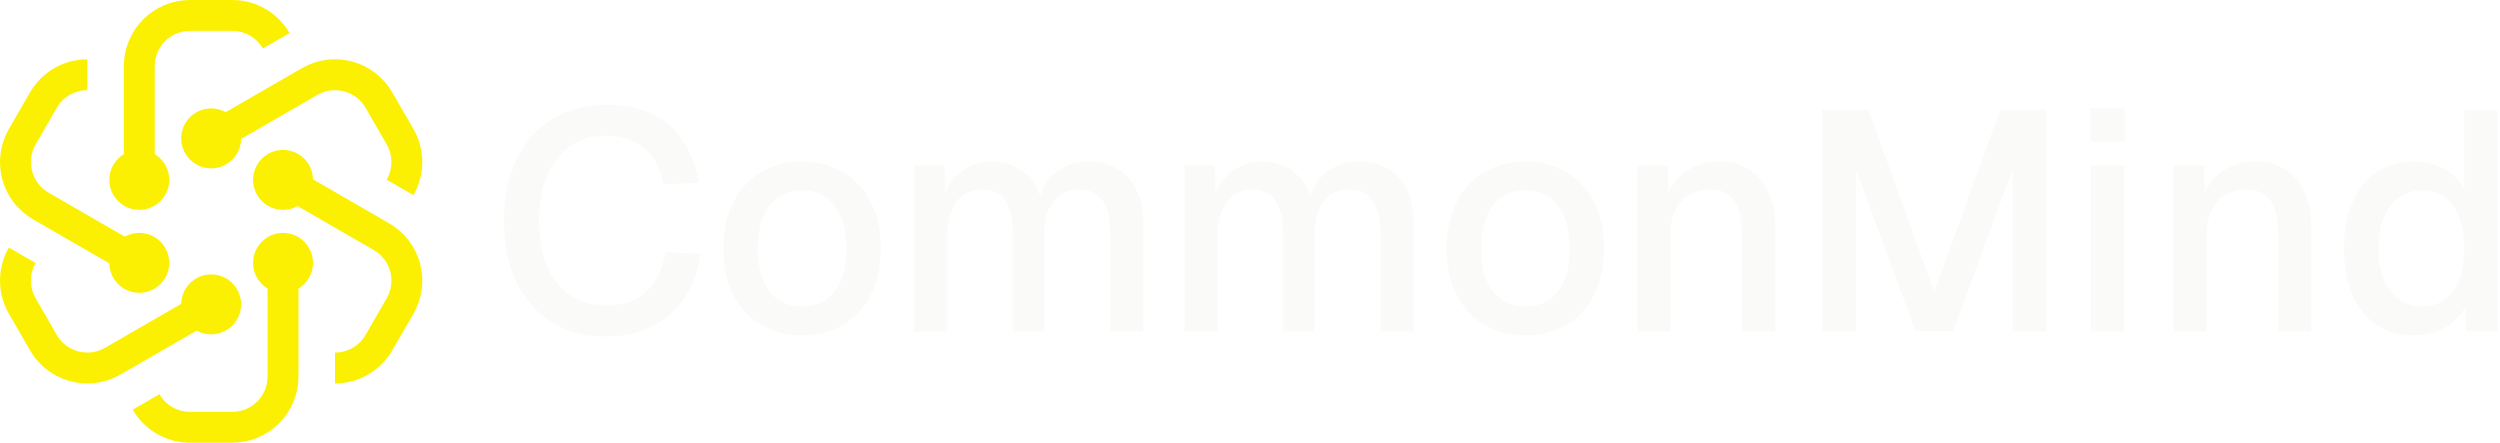
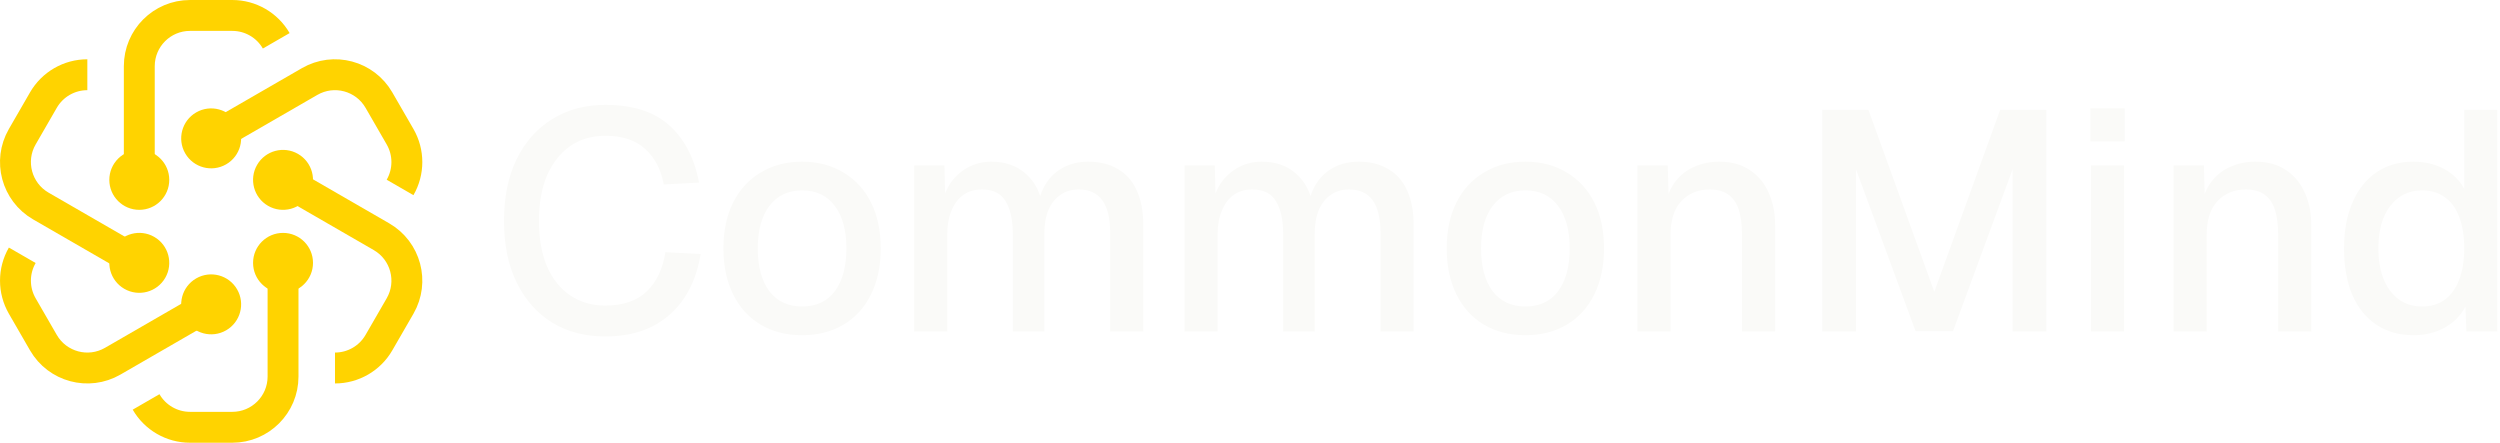
<svg xmlns="http://www.w3.org/2000/svg" width="1039" height="184" viewBox="0 0 1039 184" fill="none">
  <g transform="translate(87.76 92.00) scale(0.38325) translate(-0.00 -0.00)">
-     <g fill="none" stroke="#FCF002" stroke-width="33.5">
+     <g fill="none" stroke="#FFD300" stroke-width="33.5">
      <path transform="rotate(0)" d="M-77.94 -45V-168.3A55 55 0 0 1 -22.94 -223.3H22.94A55 55 0 0 1 70.57 -195.8" />
      <path transform="rotate(60)" d="M-77.94 -45V-168.3A55 55 0 0 1 -22.94 -223.3H22.94A55 55 0 0 1 70.57 -195.8" />
      <path transform="rotate(120)" d="M-77.94 -45V-168.3A55 55 0 0 1 -22.94 -223.3H22.94A55 55 0 0 1 70.57 -195.8" />
      <path transform="rotate(180)" d="M-77.94 -45V-168.3A55 55 0 0 1 -22.94 -223.3H22.94A55 55 0 0 1 70.57 -195.8" />
      <path transform="rotate(240)" d="M-77.94 -45V-168.3A55 55 0 0 1 -22.94 -223.3H22.94A55 55 0 0 1 70.57 -195.8" />
      <path transform="rotate(300)" d="M-77.94 -45V-168.3A55 55 0 0 1 -22.94 -223.3H22.94A55 55 0 0 1 70.57 -195.8" />
    </g>
-     <g fill="#FCF002">
+     <g fill="#FFD300">
      <circle transform="rotate(0)" cx="-77.94" cy="-45.0" r="32.5" />
      <circle transform="rotate(60)" cx="-77.94" cy="-45.0" r="32.5" />
      <circle transform="rotate(120)" cx="-77.94" cy="-45.0" r="32.5" />
      <circle transform="rotate(180)" cx="-77.94" cy="-45.0" r="32.5" />
      <circle transform="rotate(240)" cx="-77.94" cy="-45.0" r="32.5" />
      <circle transform="rotate(300)" cx="-77.94" cy="-45.0" r="32.5" />
    </g>
  </g>
  <path transform="translate(4.51 18.50)" d="M246.977 121.333C238.675 121.333 231.368 119.431 225.055 115.626C218.743 111.734 213.813 106.2 210.268 99.022C206.722 91.845 204.95 83.284 204.95 73.339C204.95 63.481 206.679 54.963 210.138 47.785C213.684 40.521 218.613 34.944 224.926 31.052C231.238 27.074 238.632 25.085 247.107 25.085C258.522 25.085 267.385 27.939 273.698 33.646C280.011 39.354 284.119 47.266 286.021 57.384L271.363 58.162C270.153 51.85 267.558 46.92 263.58 43.375C259.603 39.743 254.111 37.927 247.107 37.927C241.486 37.927 236.6 39.354 232.449 42.208C228.385 45.061 225.185 49.126 222.85 54.401C220.602 59.676 219.478 65.989 219.478 73.339C219.478 80.689 220.602 87.002 222.85 92.277C225.185 97.552 228.428 101.573 232.579 104.341C236.73 107.108 241.529 108.492 246.977 108.492C254.414 108.492 260.165 106.546 264.229 102.654C268.38 98.677 270.974 93.228 272.012 86.31L286.67 87.089C285.545 94.093 283.297 100.147 279.924 105.249C276.552 110.351 272.098 114.329 266.564 117.182C261.029 119.95 254.5 121.333 246.977 121.333ZM328.837 120.814C322.265 120.814 316.514 119.344 311.585 116.404C306.656 113.464 302.851 109.27 300.17 103.822C297.489 98.374 296.149 92.018 296.149 84.754C296.149 77.403 297.489 71.047 300.17 65.686C302.851 60.324 306.656 56.173 311.585 53.233C316.514 50.207 322.265 48.693 328.837 48.693C335.409 48.693 341.16 50.207 346.089 53.233C351.018 56.173 354.823 60.324 357.504 65.686C360.185 71.047 361.525 77.403 361.525 84.754C361.525 92.018 360.185 98.374 357.504 103.822C354.823 109.27 351.018 113.464 346.089 116.404C341.16 119.344 335.409 120.814 328.837 120.814ZM328.837 108.881C334.717 108.881 339.257 106.762 342.457 102.525C345.657 98.201 347.256 92.277 347.256 84.754C347.256 77.23 345.657 71.35 342.457 67.113C339.257 62.789 334.717 60.627 328.837 60.627C323.043 60.627 318.503 62.789 315.217 67.113C312.017 71.35 310.417 77.23 310.417 84.754C310.417 92.277 312.017 98.201 315.217 102.525C318.503 106.762 323.043 108.881 328.837 108.881ZM375.421 119.258V50.25H388.003L388.392 67.372L386.835 66.853C387.614 63.048 388.954 59.805 390.857 57.125C392.845 54.444 395.267 52.368 398.121 50.898C400.974 49.428 404.087 48.693 407.46 48.693C413.34 48.693 418.14 50.38 421.858 53.752C425.577 57.038 427.912 61.578 428.863 67.372H426.658C427.436 63.308 428.733 59.935 430.549 57.254C432.452 54.487 434.873 52.368 437.813 50.898C440.753 49.428 444.083 48.693 447.801 48.693C452.644 48.693 456.751 49.731 460.124 51.806C463.583 53.795 466.177 56.736 467.907 60.627C469.723 64.518 470.631 69.275 470.631 74.895V119.258H456.881V78.268C456.881 72.301 455.8 67.805 453.638 64.778C451.476 61.751 448.19 60.238 443.78 60.238C440.926 60.238 438.418 60.973 436.257 62.443C434.095 63.913 432.408 66.032 431.198 68.799C430.073 71.566 429.511 74.895 429.511 78.787V119.258H416.41V78.787C416.41 72.907 415.416 68.367 413.427 65.167C411.524 61.881 408.238 60.238 403.569 60.238C400.628 60.238 398.077 60.973 395.915 62.443C393.84 63.913 392.197 66.075 390.986 68.929C389.776 71.696 389.17 74.982 389.17 78.787V119.258H375.421ZM487.78 119.258V50.25H500.363L500.752 67.372L499.195 66.853C499.974 63.048 501.314 59.805 503.216 57.125C505.205 54.444 507.627 52.368 510.48 50.898C513.334 49.428 516.447 48.693 519.82 48.693C525.7 48.693 530.5 50.38 534.218 53.752C537.937 57.038 540.271 61.578 541.223 67.372H539.018C539.796 63.308 541.093 59.935 542.909 57.254C544.811 54.487 547.233 52.368 550.173 50.898C553.113 49.428 556.443 48.693 560.161 48.693C565.004 48.693 569.111 49.731 572.484 51.806C575.943 53.795 578.537 56.736 580.267 60.627C582.083 64.518 582.991 69.275 582.991 74.895V119.258H569.241V78.268C569.241 72.301 568.16 67.805 565.998 64.778C563.836 61.751 560.55 60.238 556.14 60.238C553.286 60.238 550.778 60.973 548.616 62.443C546.455 63.913 544.768 66.032 543.558 68.799C542.433 71.566 541.871 74.895 541.871 78.787V119.258H528.77V78.787C528.77 72.907 527.776 68.367 525.787 65.167C523.884 61.881 520.598 60.238 515.928 60.238C512.988 60.238 510.437 60.973 508.275 62.443C506.2 63.913 504.557 66.075 503.346 68.929C502.135 71.696 501.53 74.982 501.53 78.787V119.258H487.78ZM629.435 120.814C622.862 120.814 617.112 119.344 612.183 116.404C607.253 113.464 603.448 109.27 600.768 103.822C598.087 98.374 596.747 92.018 596.747 84.754C596.747 77.403 598.087 71.047 600.768 65.686C603.448 60.324 607.253 56.173 612.183 53.233C617.112 50.207 622.862 48.693 629.435 48.693C636.007 48.693 641.757 50.207 646.687 53.233C651.616 56.173 655.421 60.324 658.101 65.686C660.782 71.047 662.123 77.403 662.123 84.754C662.123 92.018 660.782 98.374 658.101 103.822C655.421 109.27 651.616 113.464 646.687 116.404C641.757 119.344 636.007 120.814 629.435 120.814ZM629.435 108.881C635.315 108.881 639.855 106.762 643.055 102.525C646.254 98.201 647.854 92.277 647.854 84.754C647.854 77.23 646.254 71.35 643.055 67.113C639.855 62.789 635.315 60.627 629.435 60.627C623.641 60.627 619.101 62.789 615.815 67.113C612.615 71.35 611.015 77.23 611.015 84.754C611.015 92.277 612.615 98.201 615.815 102.525C619.101 106.762 623.641 108.881 629.435 108.881ZM676.018 119.258V50.25H688.6L689.119 68.669L687.433 67.761C688.211 63.264 689.681 59.633 691.843 56.865C694.005 54.098 696.643 52.066 699.756 50.769C702.869 49.385 706.242 48.693 709.874 48.693C715.062 48.693 719.343 49.861 722.715 52.196C726.174 54.444 728.769 57.557 730.498 61.535C732.314 65.426 733.222 69.88 733.222 74.895V119.258H719.472V79.046C719.472 74.982 719.04 71.566 718.175 68.799C717.311 66.032 715.884 63.913 713.895 62.443C711.906 60.973 709.311 60.238 706.112 60.238C701.269 60.238 697.335 61.838 694.308 65.037C691.281 68.237 689.768 72.907 689.768 79.046V119.258H676.018ZM752.816 119.258V27.161H772.014L799.384 102.784L826.753 27.161H845.951V119.258H831.942V51.806L807.166 119.128H791.601L766.825 51.806V119.258H752.816ZM864.509 119.258V50.25H878.259V119.258H864.509ZM864.25 40.262V26.512H878.518V40.262H864.25ZM898.838 119.258V50.25H911.42L911.939 68.669L910.253 67.761C911.031 63.264 912.501 59.633 914.663 56.865C916.825 54.098 919.462 52.066 922.576 50.769C925.689 49.385 929.061 48.693 932.693 48.693C937.882 48.693 942.162 49.861 945.535 52.196C948.994 54.444 951.588 57.557 953.318 61.535C955.134 65.426 956.042 69.88 956.042 74.895V119.258H942.292V79.046C942.292 74.982 941.86 71.566 940.995 68.799C940.13 66.032 938.703 63.913 936.714 62.443C934.726 60.973 932.131 60.238 928.932 60.238C924.089 60.238 920.154 61.838 917.128 65.037C914.101 68.237 912.588 72.907 912.588 79.046V119.258H898.838ZM998.472 120.814C992.591 120.814 987.446 119.344 983.036 116.404C978.712 113.464 975.382 109.313 973.048 103.952C970.799 98.504 969.675 92.104 969.675 84.754C969.675 77.403 970.842 71.047 973.177 65.686C975.512 60.238 978.842 56.044 983.165 53.103C987.489 50.163 992.591 48.693 998.472 48.693C1003.23 48.693 1007.47 49.688 1011.18 51.677C1014.9 53.666 1017.71 56.433 1019.62 59.978V27.161H1033.36V119.258H1020.52L1020.13 108.881C1018.23 112.599 1015.33 115.539 1011.44 117.701C1007.64 119.777 1003.31 120.814 998.472 120.814ZM1002.1 108.881C1005.82 108.881 1008.98 107.929 1011.57 106.027C1014.17 104.124 1016.16 101.357 1017.54 97.725C1018.92 94.093 1019.62 89.769 1019.62 84.754C1019.62 79.565 1018.92 75.198 1017.54 71.653C1016.16 68.021 1014.17 65.297 1011.57 63.481C1008.98 61.578 1005.82 60.627 1002.1 60.627C996.569 60.627 992.159 62.789 988.873 67.113C985.587 71.35 983.944 77.23 983.944 84.754C983.944 92.191 985.587 98.071 988.873 102.395C992.159 106.719 996.569 108.881 1002.1 108.881Z" fill="#FAFAF8" />
</svg>
